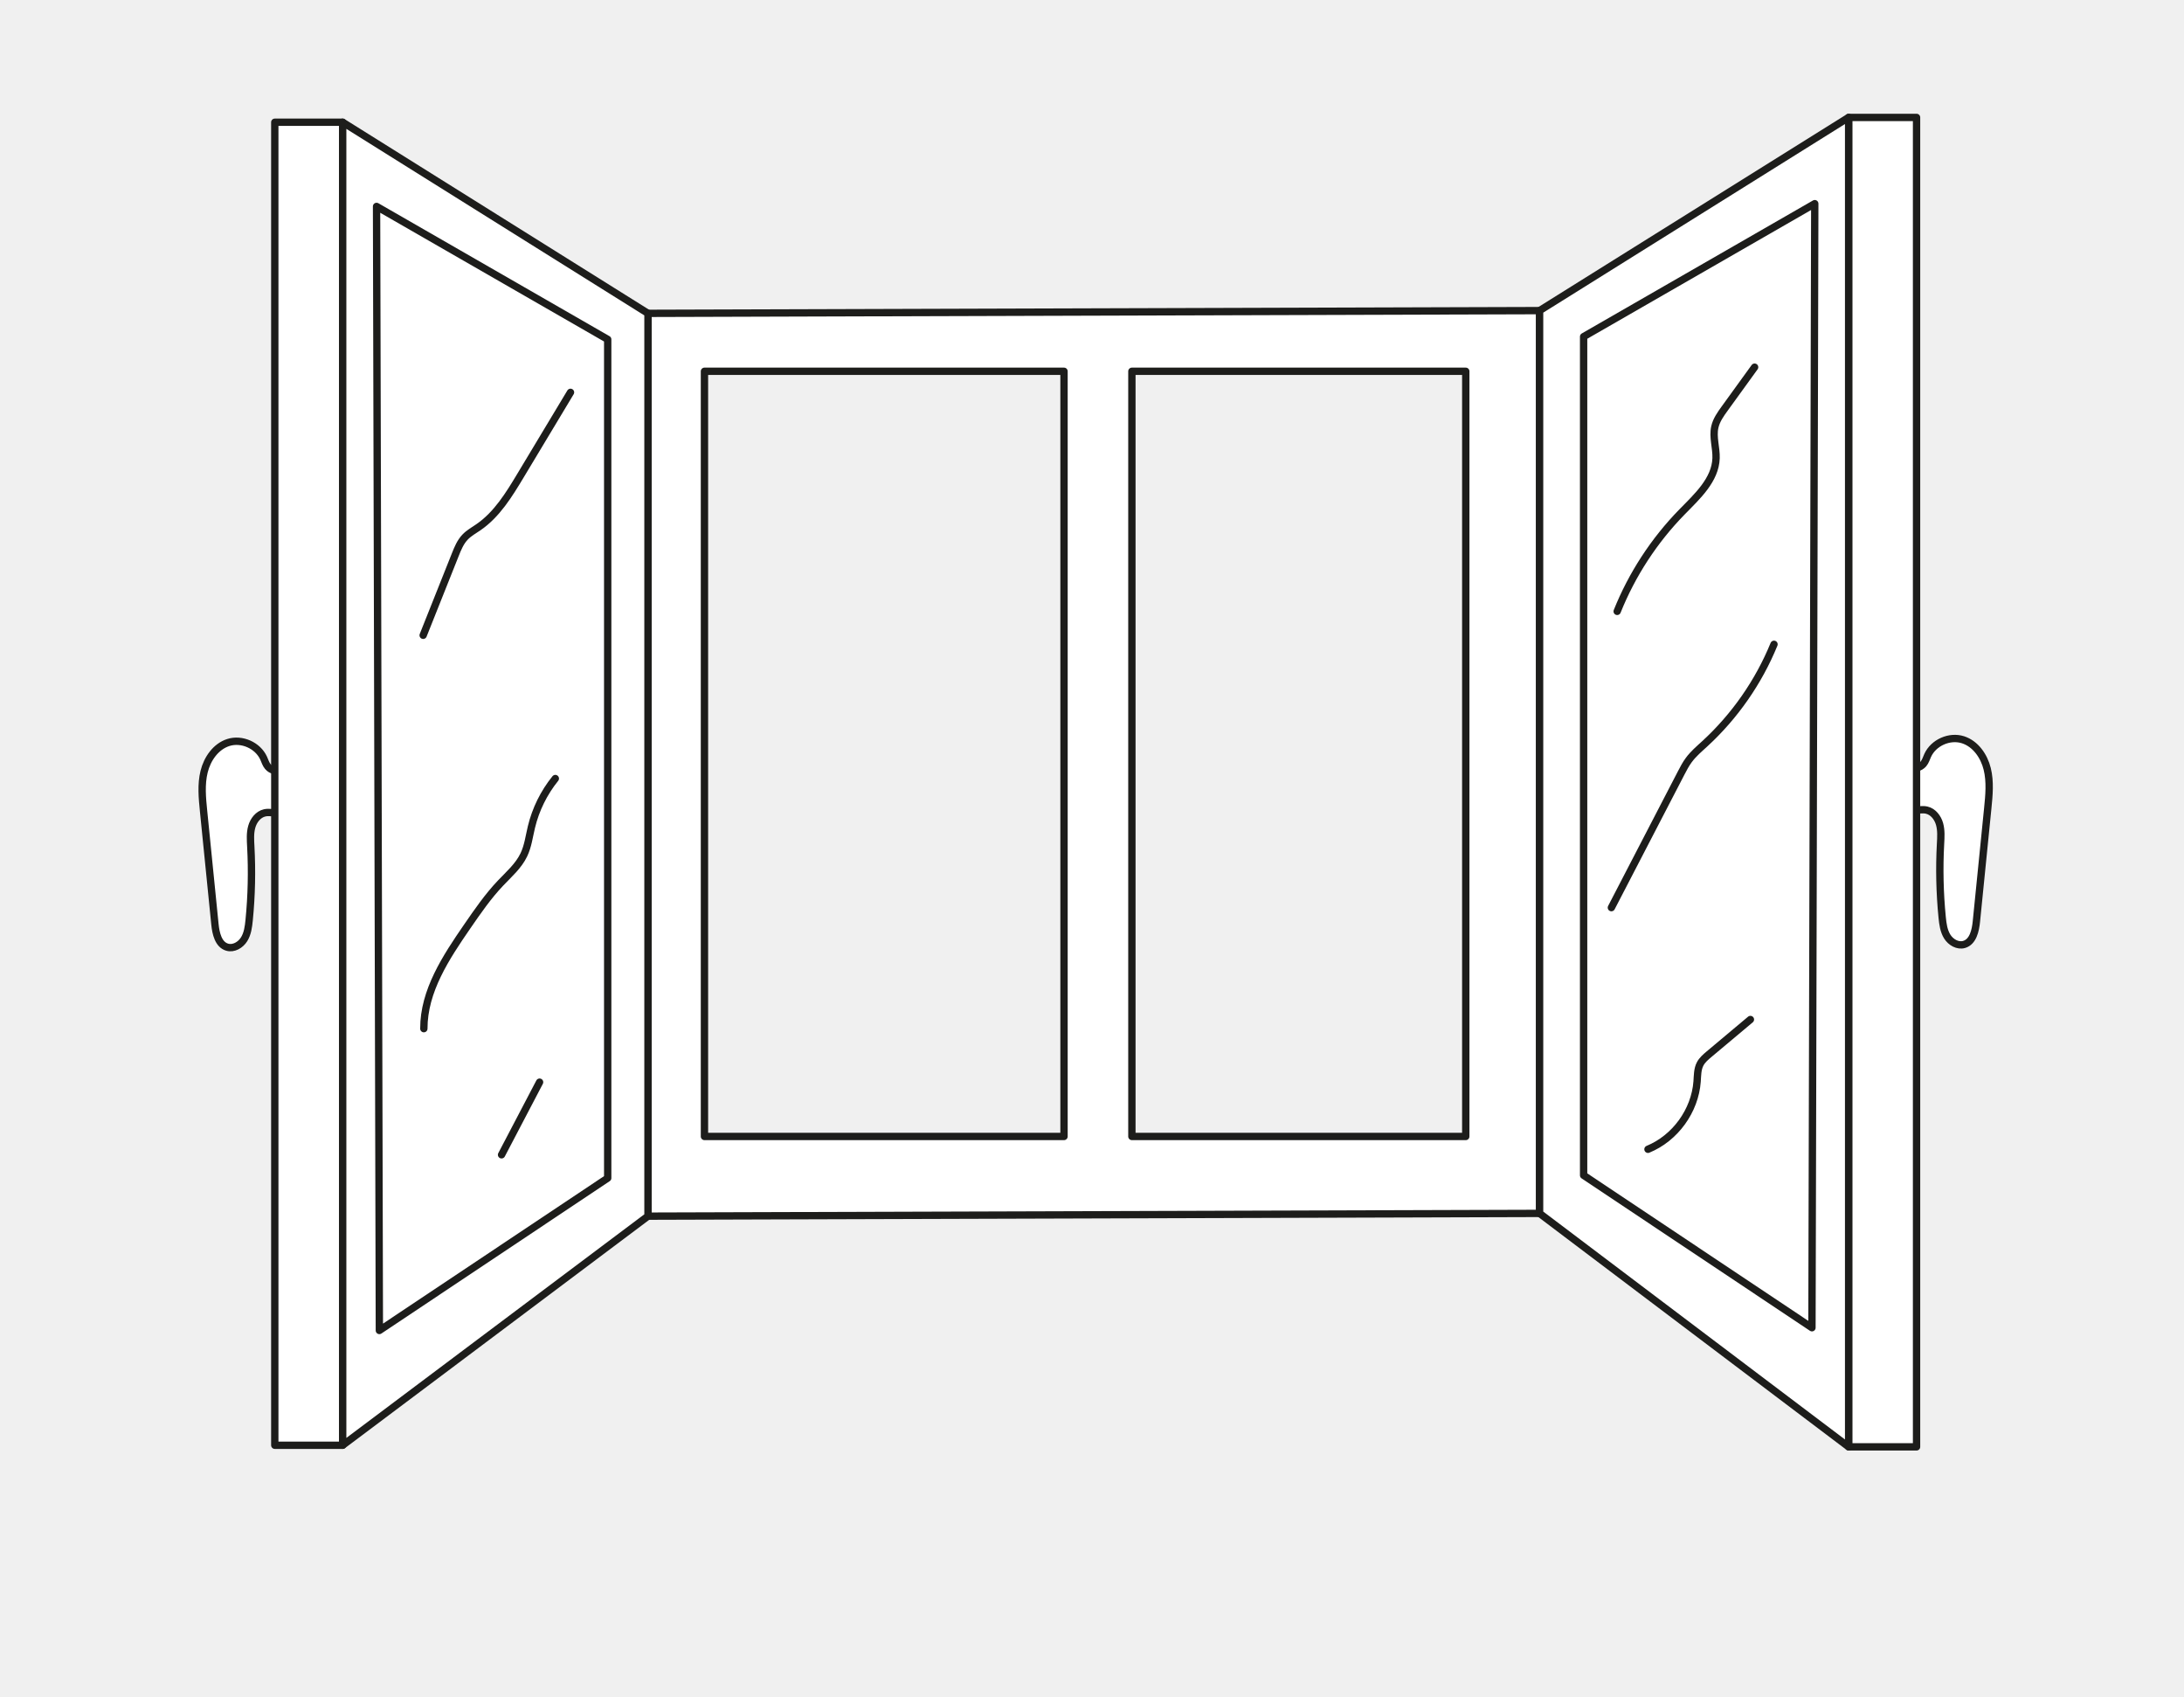
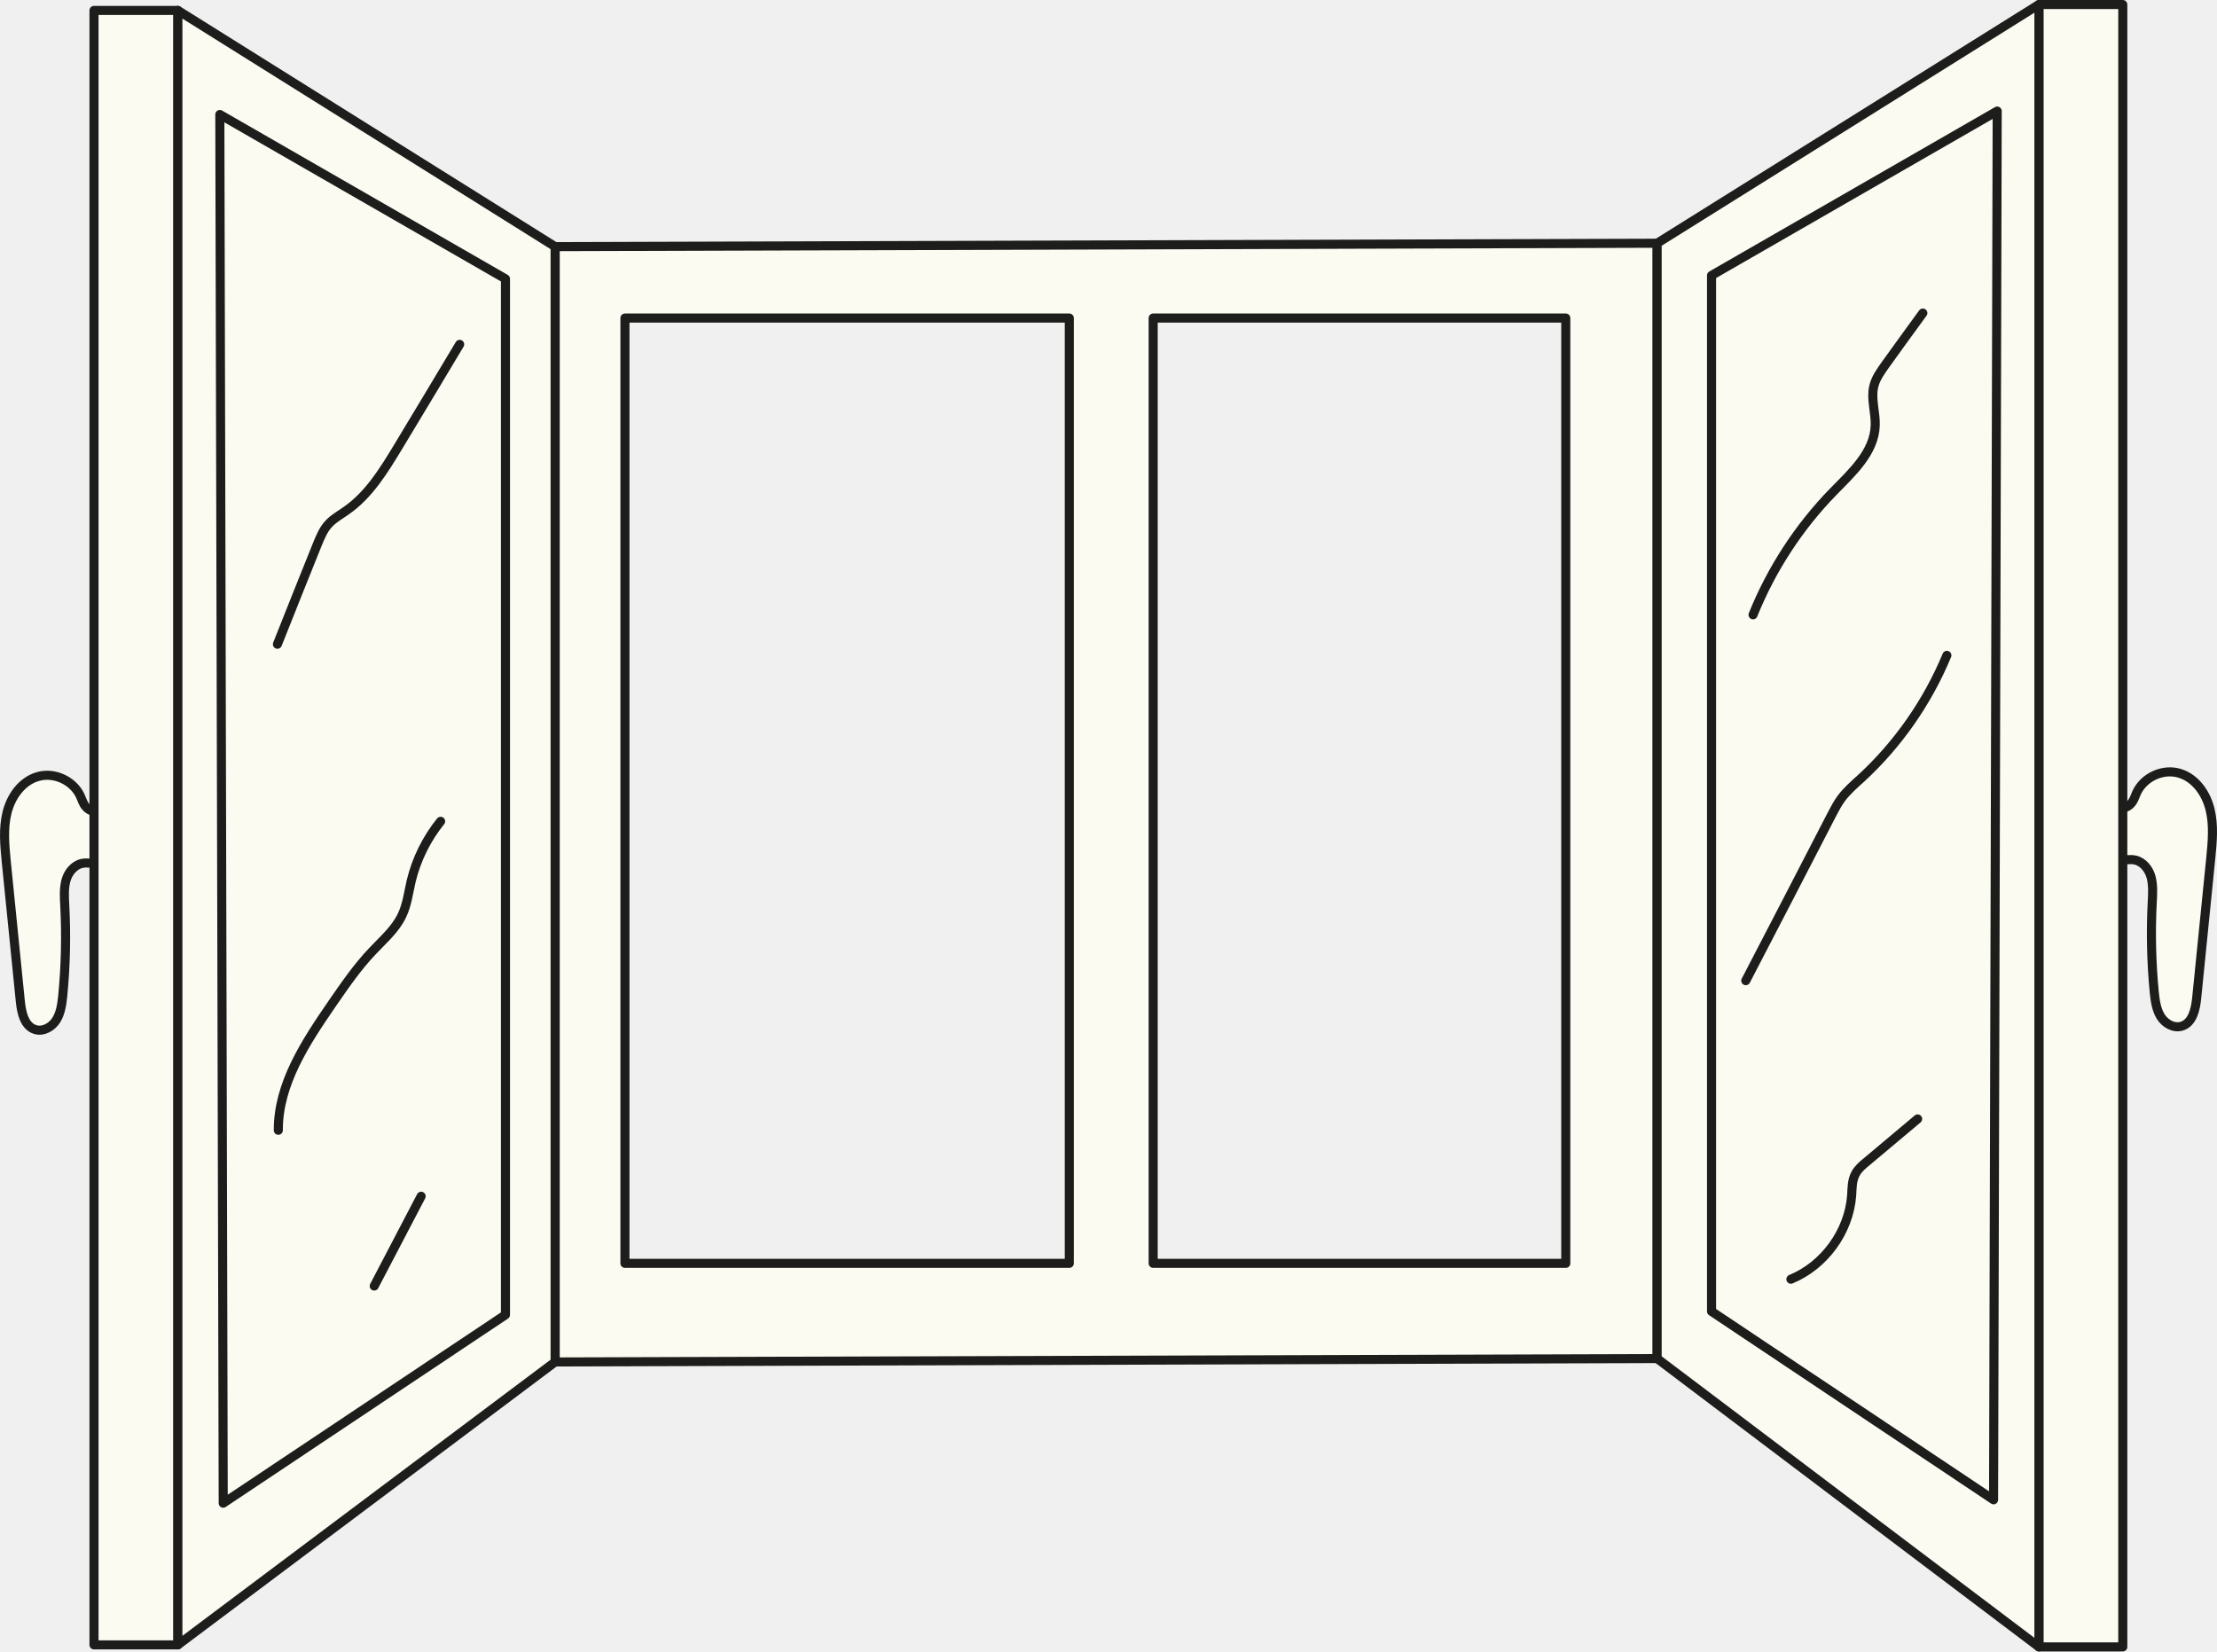
- <svg xmlns="http://www.w3.org/2000/svg" id="Ebene_2" data-name="Ebene 2" width="420mm" height="326.12mm" viewBox="0 0 1190.55 924.43">
+ <svg xmlns="http://www.w3.org/2000/svg" id="Ebene_2" data-name="Ebene 2" width="344.99mm" height="257mm" viewBox="0 0 977.91 728.5">
  <defs>
    <style>
      .cls-1 {
-         stroke-linejoin: round;
+         stroke-miterlimit: 10;
      }

      .cls-1, .cls-2 {
-         fill: #fff;
+         fill: #fbfbf2;
        stroke: #1d1d1b;
        stroke-dasharray: 0 0 0 0 0 0 0 0 0 0 0 0;
        stroke-linecap: round;
        stroke-width: 4px;
      }

      .cls-2 {
-         stroke-miterlimit: 10;
+         stroke-linejoin: round;
      }
    </style>
  </defs>
  <g id="Ebene_3" data-name="Ebene 3">
-     <path class="cls-2" d="m1031.87,417.45c5.82.18,12.88,3.27,16.64-1.16,1.12-1.32,1.6-3.05,2.32-4.63,3.18-6.97,11.93-10.85,19.23-8.52,6.86,2.19,11.5,8.9,13.22,15.89,1.72,6.99,1.01,14.33.29,21.49-2.06,20.55-4.12,41.1-6.19,61.65-.5,5.02-1.85,11.11-6.69,12.52-3.5,1.02-7.29-1.21-9.21-4.3s-2.4-6.84-2.76-10.46c-1.31-13.31-1.61-26.71-.89-40.06.19-3.62.45-7.31-.53-10.8s-3.51-6.78-7.04-7.58c-2.19-.5-4.46,0-6.7.12-4.99.28-10.06-1.39-11.69-24.16Z" />
+     <path class="cls-1" d="m923.56,355.5c5.8.2,12.9,3.3,16.6-1.2,1.1-1.3,1.6-3,2.3-4.6,3.2-7,11.9-10.9,19.2-8.5,6.9,2.2,11.5,8.9,13.2,15.9s1,14.3.3,21.5c-2.1,20.5-4.1,41.1-6.2,61.6-.5,5-1.8,11.1-6.7,12.5-3.5,1-7.3-1.2-9.2-4.3-1.9-3.1-2.4-6.8-2.8-10.5-1.3-13.3-1.6-26.7-.9-40.1.2-3.6.4-7.3-.5-10.8s-3.5-6.8-7-7.6c-2.2-.5-4.5,0-6.7.1-4.9.4-10-1.3-11.6-24h0Z" />
  </g>
-   <rect class="cls-1" x="1007.73" y="63.99" width="37.03" height="724.5" />
-   <path class="cls-1" d="m353.23,662.77V170.77l486.05-1.5v492l-486.05,1.5Zm445.79-43.43V202.34h-182v417h182Zm-219,0V202.34h-196v417h196Z" />
-   <polygon class="cls-1" points="839.27 661.27 839.27 169.27 1007.73 63.99 1007.73 788.49 839.27 661.27" />
-   <polygon class="cls-1" points="863.27 640.52 863.27 183.45 989.27 110.99 987.74 723.57 863.27 640.52" />
-   <path class="cls-2" d="m162.67,418.95c-5.82.18-12.88,3.27-16.64-1.16-1.12-1.32-1.6-3.05-2.32-4.63-3.18-6.97-11.93-10.85-19.23-8.52-6.86,2.19-11.5,8.9-13.22,15.89-1.72,6.99-1.01,14.33-.29,21.49,2.06,20.55,4.12,41.1,6.19,61.65.5,5.02,1.85,11.11,6.69,12.52,3.5,1.02,7.29-1.21,9.21-4.3,1.93-3.09,2.4-6.84,2.76-10.46,1.31-13.31,1.61-26.71.89-40.06-.19-3.62-.45-7.31.53-10.8s3.51-6.78,7.04-7.58c2.19-.5,4.46,0,6.7.12,4.99.28,10.06-1.39,11.69-24.16Z" />
-   <rect class="cls-1" x="149.79" y="66.62" width="37.03" height="721" />
-   <polygon class="cls-1" points="353.23 662.77 353.23 170.77 186.81 66.62 186.81 787.62 353.23 662.77" />
-   <polygon class="cls-1" points="331.27 642.02 331.27 184.95 205.27 112.49 206.8 725.07 331.27 642.02" />
-   <path class="cls-1" d="m881.56,333.18c8.08-20.15,20.17-38.68,35.35-54.2,8.29-8.47,18.15-17.43,18.56-29.27.19-5.7-1.93-11.46-.67-17.03.85-3.76,3.16-6.99,5.42-10.11,5.42-7.49,10.84-14.98,16.26-22.47" />
-   <path class="cls-1" d="m878.4,494.63c12.65-24.39,25.29-48.79,37.94-73.18,1.3-2.51,2.61-5.03,4.29-7.3,2.45-3.32,5.63-6.01,8.67-8.8,16.35-15.02,29.35-33.67,37.75-54.22" />
-   <path class="cls-1" d="m898.35,626.32c14.82-6.07,25.61-20.96,26.78-36.92.24-3.27.14-6.71,1.67-9.61,1.13-2.14,3.03-3.75,4.88-5.31,7.5-6.29,15.01-12.58,22.51-18.88" />
-   <path class="cls-1" d="m230.68,346.21c5.82-14.61,11.65-29.22,17.47-43.83,1.37-3.44,2.8-6.97,5.35-9.65,2.11-2.23,4.86-3.73,7.39-5.47,10.02-6.91,16.59-17.67,22.86-28.1,9.08-15.11,18.17-30.23,27.25-45.34" />
-   <path class="cls-1" d="m231.05,560.59c-.06-20.55,12.07-38.9,23.73-55.82,5.6-8.12,11.22-16.28,18.01-23.44,4.62-4.87,9.86-9.39,12.76-15.45,2.27-4.74,2.91-10.06,4.14-15.16,2.31-9.63,6.8-18.73,13.03-26.44" />
-   <path class="cls-1" d="m273.41,629.33l20.73-39.58" />
+   <rect class="cls-2" x="899.36" y="2" width="37" height="724.5" />
+   <path class="cls-2" d="m244.86,600.8V108.8l486.1-1.5v492l-486.1,1.5h0Zm445.8-43.5V140.3h-182v417h182Zm-219,0V140.3h-196v417h196Z" />
+   <polygon class="cls-2" points="730.96 599.3 730.96 107.3 899.36 2 899.36 726.5 730.96 599.3" />
+   <polygon class="cls-2" points="754.96 578.5 754.96 121.5 880.96 49 879.36 661.6 754.96 578.5" />
+   <path class="cls-1" d="m54.36,357c-5.8.2-12.9,3.3-16.6-1.2-1.1-1.3-1.6-3-2.3-4.6-3.2-7-11.9-10.9-19.2-8.5-6.9,2.2-11.5,8.9-13.2,15.9s-1,14.3-.3,21.5c2.1,20.5,4.1,41.1,6.2,61.6.5,5,1.8,11.1,6.7,12.5,3.5,1,7.3-1.2,9.2-4.3,1.9-3.1,2.4-6.8,2.8-10.5,1.3-13.3,1.6-26.7.9-40.1-.2-3.6-.4-7.3.5-10.8s3.5-6.8,7-7.6c2.2-.5,4.5,0,6.7.1,4.9.4,9.9-1.3,11.6-24h0Z" />
+   <rect class="cls-2" x="41.46" y="4.6" width="37" height="721" />
+   <polygon class="cls-2" points="244.86 600.8 244.86 108.8 78.46 4.6 78.46 725.6 244.86 600.8" />
+   <polygon class="cls-2" points="222.96 580 222.96 123 96.96 50.5 98.46 663.1 222.96 580" />
+   <path class="cls-2" d="m773.26,271.2c8.1-20.1,20.2-38.7,35.3-54.2,8.3-8.5,18.2-17.4,18.6-29.3.2-5.7-1.9-11.5-.7-17,.8-3.8,3.2-7,5.4-10.1,5.4-7.5,10.8-15,16.3-22.5" />
+   <path class="cls-2" d="m770.06,432.6c12.7-24.4,25.3-48.8,37.9-73.2,1.3-2.5,2.6-5,4.3-7.3,2.5-3.3,5.6-6,8.7-8.8,16.3-15,29.3-33.7,37.8-54.2" />
+   <path class="cls-2" d="m789.96,564.3c14.8-6.1,25.6-21,26.8-36.9.2-3.3.1-6.7,1.7-9.6,1.1-2.1,3-3.8,4.9-5.3,7.5-6.3,15-12.6,22.5-18.9" />
+   <path class="cls-2" d="m122.36,284.2c5.8-14.6,11.6-29.2,17.5-43.8,1.4-3.4,2.8-7,5.4-9.6,2.1-2.2,4.9-3.7,7.4-5.5,10-6.9,16.6-17.7,22.9-28.1,9.1-15.1,18.2-30.2,27.2-45.3" />
+   <path class="cls-2" d="m122.76,498.6c-.1-20.5,12.1-38.9,23.7-55.8,5.6-8.1,11.2-16.3,18-23.4,4.6-4.9,9.9-9.4,12.8-15.5,2.3-4.7,2.9-10.1,4.1-15.2,2.3-9.6,6.8-18.7,13-26.4" />
+   <path class="cls-2" d="m165.06,567.3l20.7-39.6" />
</svg>
